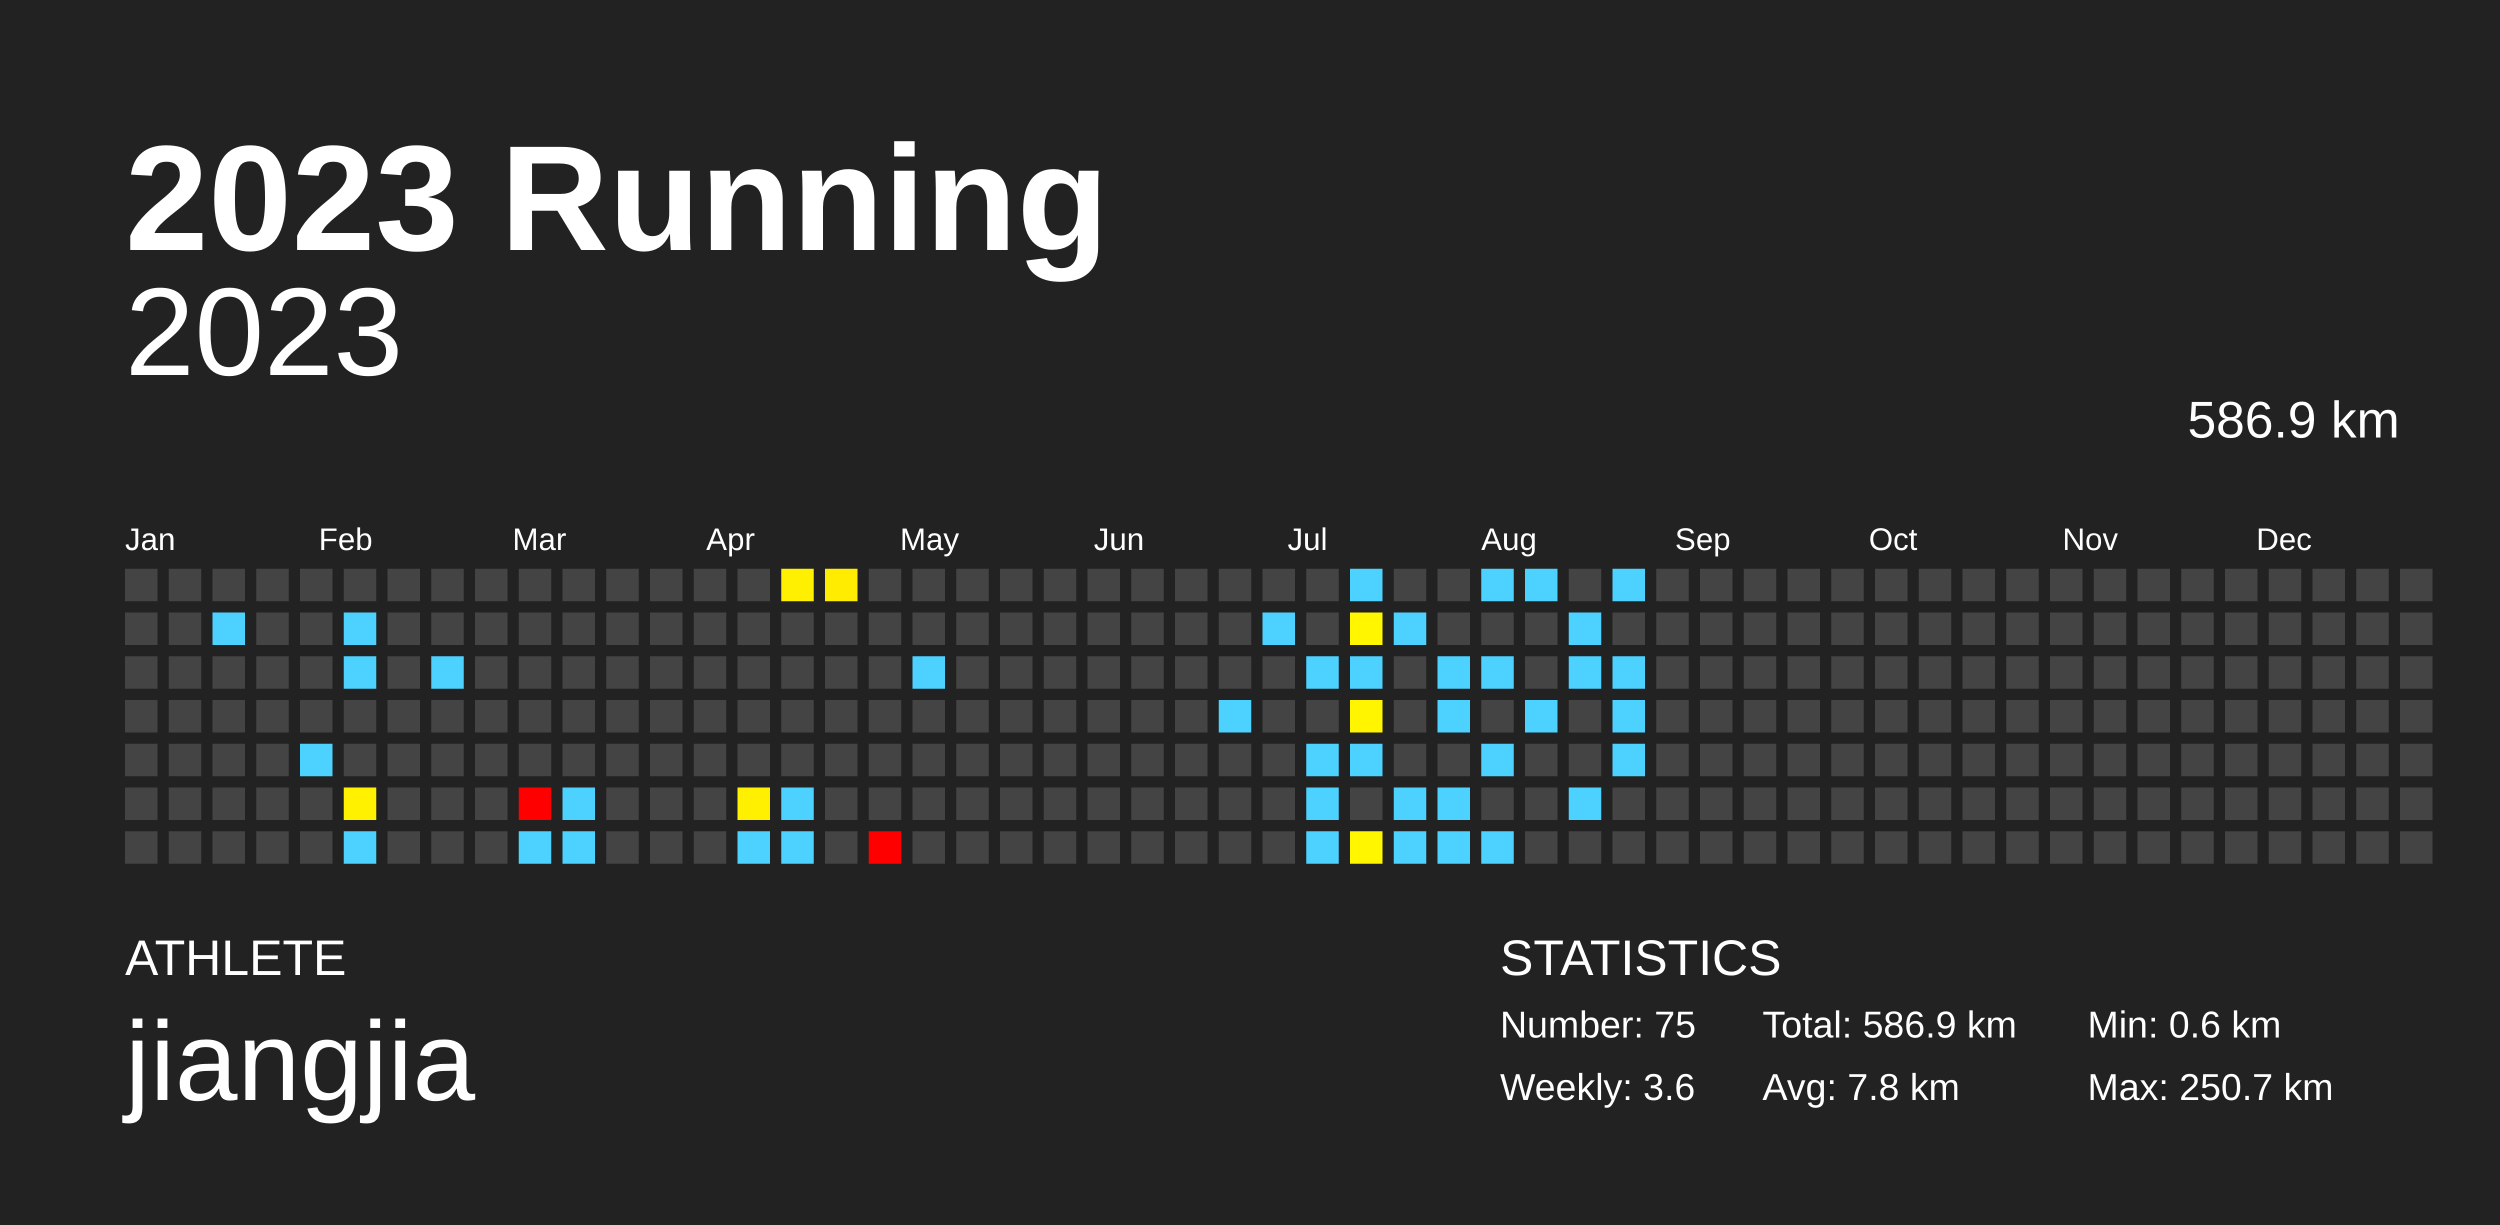
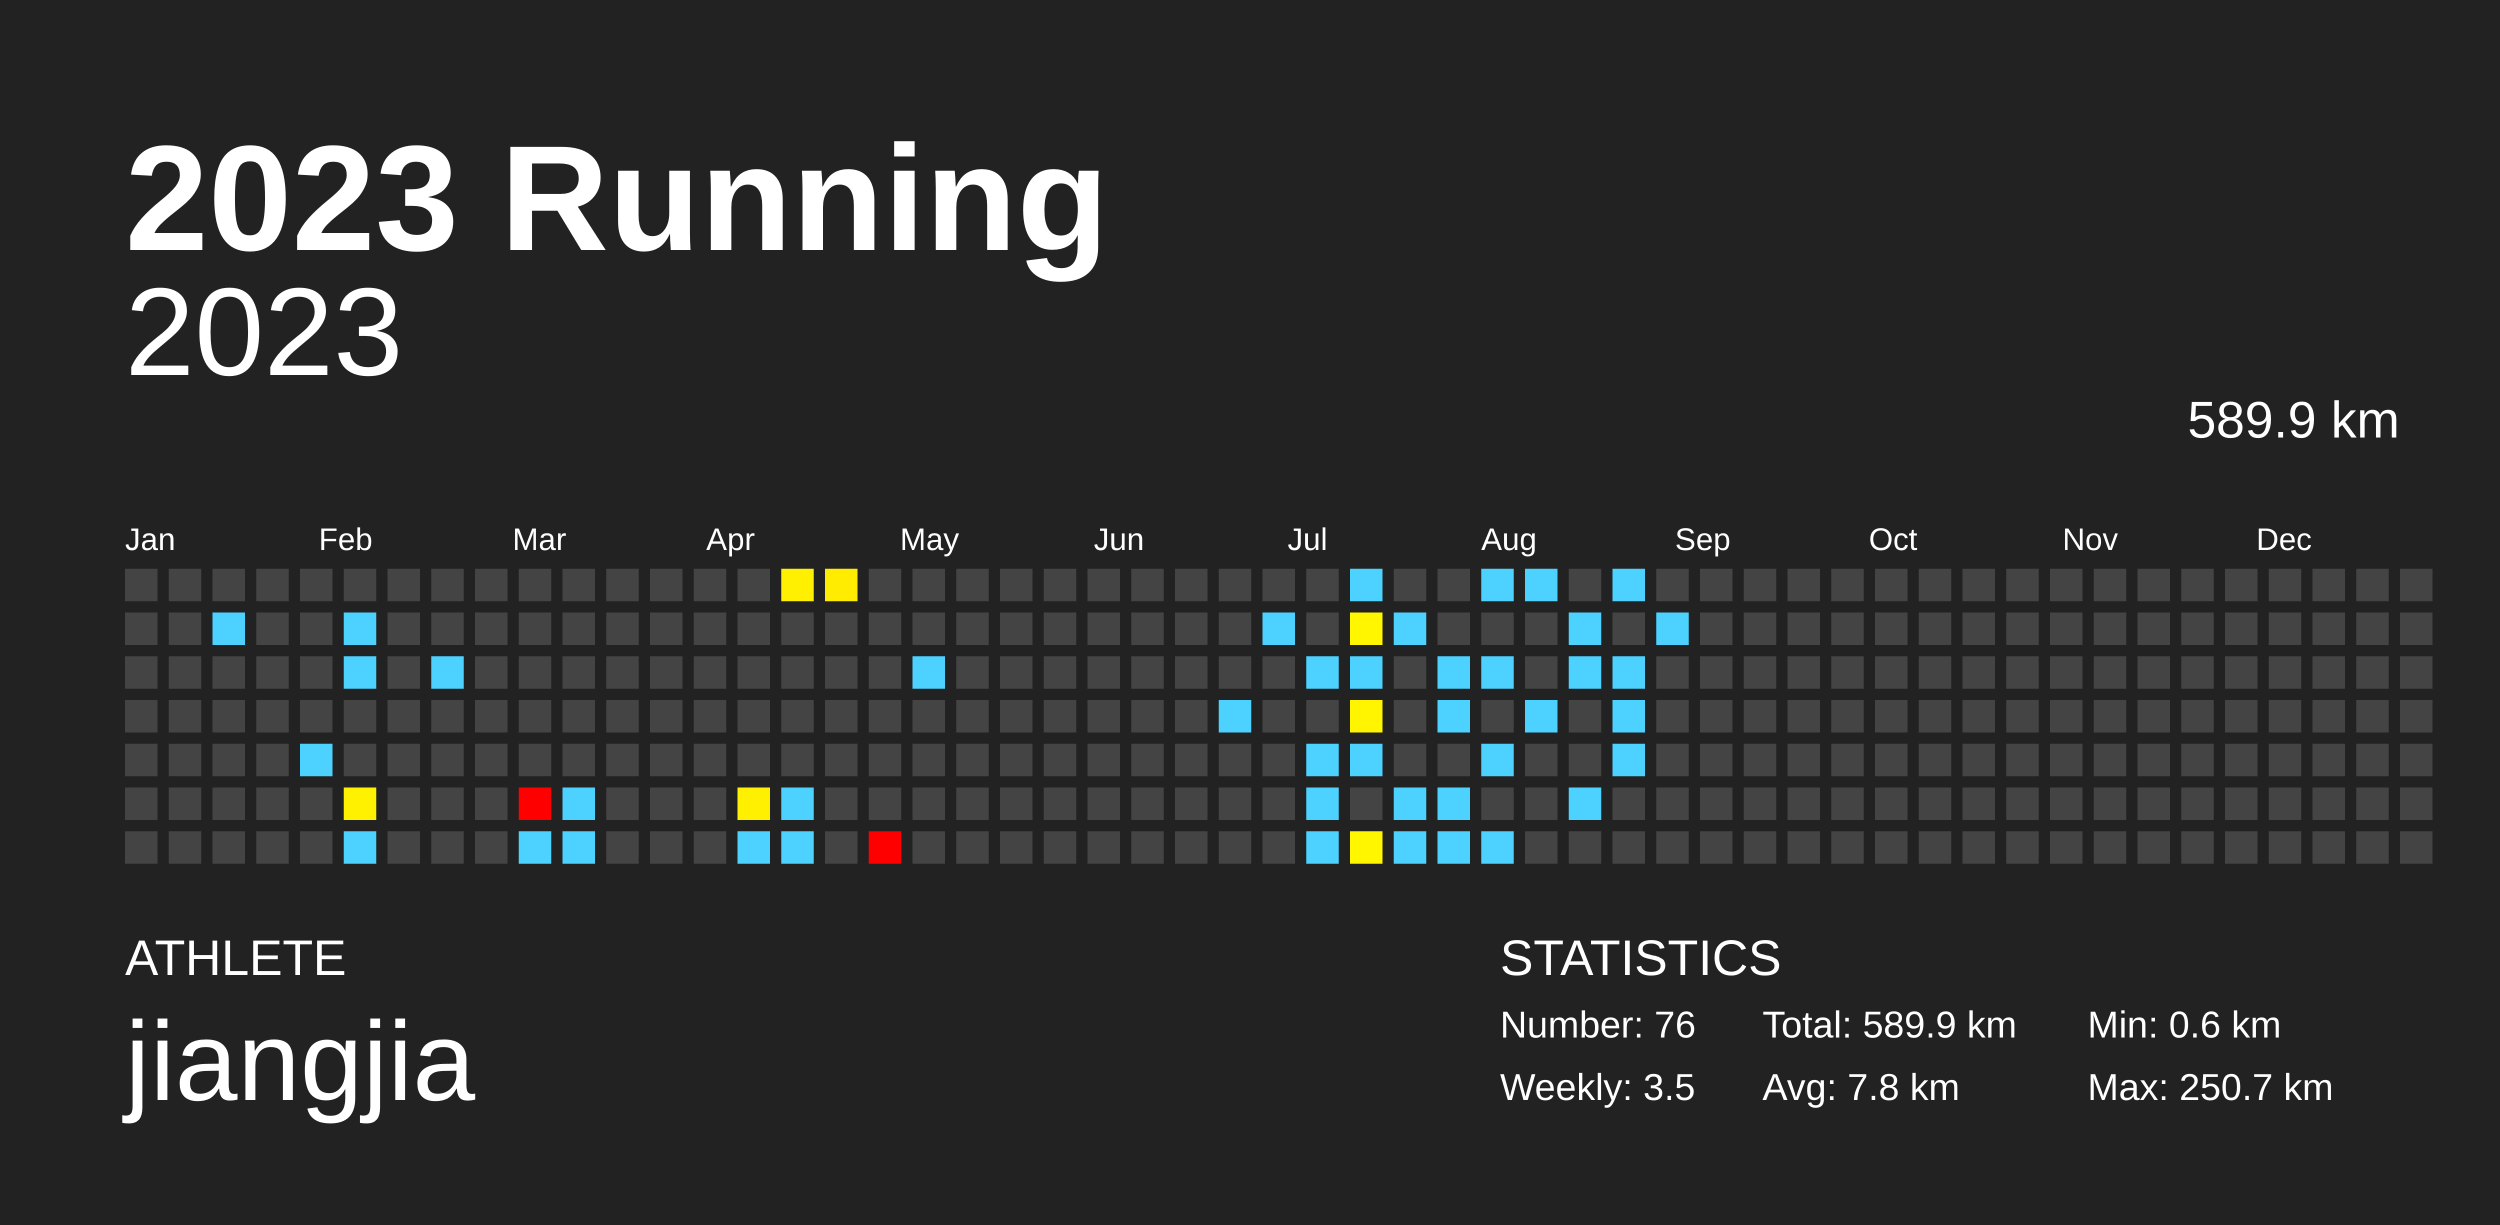
<svg xmlns="http://www.w3.org/2000/svg" baseProfile="full" height="98mm" version="1.1" viewBox="0,0,200,98" width="200mm">
  <defs />
  <rect fill="#222222" height="98" width="200" x="0" y="0" />
  <text fill="#FFFFFF" style="font-size:12px; font-family:Arial; font-weight:bold;" x="10" y="20">2023 Running</text>
  <text fill="#FFFFFF" style="font-size:4px; font-family:Arial" x="10" y="78">ATHLETE</text>
  <text fill="#FFFFFF" style="font-size:9px; font-family:Arial" x="10" y="88">jiangjia</text>
  <text fill="#FFFFFF" style="font-size:4px; font-family:Arial" x="120" y="78">STATISTICS</text>
-   <text fill="#FFFFFF" style="font-size:3px; font-family:Arial" x="120" y="83">Number: 75</text>
-   <text fill="#FFFFFF" style="font-size:3px; font-family:Arial" x="120" y="88">Weekly: 3.6</text>
-   <text fill="#FFFFFF" style="font-size:3px; font-family:Arial" x="141" y="83">Total: 586.9 km</text>
+   <text fill="#FFFFFF" style="font-size:3px; font-family:Arial" x="120" y="83">Number: 76</text>
+   <text fill="#FFFFFF" style="font-size:3px; font-family:Arial" x="120" y="88">Weekly: 3.5</text>
+   <text fill="#FFFFFF" style="font-size:3px; font-family:Arial" x="141" y="83">Total: 589.9 km</text>
  <text fill="#FFFFFF" style="font-size:3px; font-family:Arial" x="141" y="88">Avg: 7.8 km</text>
  <text fill="#FFFFFF" style="font-size:3px; font-family:Arial" x="167" y="83">Min: 0.6 km</text>
  <text fill="#FFFFFF" style="font-size:3px; font-family:Arial" x="167" y="88">Max: 250.7 km</text>
  <text alignment-baseline="hanging" fill="#FFFFFF" style="font-size:10.0px; font-family:Arial;" x="10" y="30">2023</text>
-   <text alignment-baseline="hanging" fill="#FFFFFF" style="font-size:4.125px; font-family:Arial;" x="175" y="35">586.9 km</text>
+   <text alignment-baseline="hanging" fill="#FFFFFF" style="font-size:4.125px; font-family:Arial;" x="175" y="35">589.9 km</text>
  <text fill="#FFFFFF" style="font-size:2.5px; font-family:Arial" x="10.0" y="44">Jan</text>
  <text fill="#FFFFFF" style="font-size:2.5px; font-family:Arial" x="25.5" y="44">Feb</text>
  <text fill="#FFFFFF" style="font-size:2.5px; font-family:Arial" x="41.0" y="44">Mar</text>
  <text fill="#FFFFFF" style="font-size:2.5px; font-family:Arial" x="56.5" y="44">Apr</text>
  <text fill="#FFFFFF" style="font-size:2.5px; font-family:Arial" x="72.0" y="44">May</text>
  <text fill="#FFFFFF" style="font-size:2.5px; font-family:Arial" x="87.5" y="44">Jun</text>
  <text fill="#FFFFFF" style="font-size:2.5px; font-family:Arial" x="103.0" y="44">Jul</text>
  <text fill="#FFFFFF" style="font-size:2.5px; font-family:Arial" x="118.5" y="44">Aug</text>
  <text fill="#FFFFFF" style="font-size:2.5px; font-family:Arial" x="134.0" y="44">Sep</text>
  <text fill="#FFFFFF" style="font-size:2.5px; font-family:Arial" x="149.5" y="44">Oct</text>
  <text fill="#FFFFFF" style="font-size:2.5px; font-family:Arial" x="165.0" y="44">Nov</text>
  <text fill="#FFFFFF" style="font-size:2.5px; font-family:Arial" x="180.5" y="44">Dec</text>
  <rect fill="#444444" height="2.6" width="2.6" x="10.0" y="45.5" />
  <rect fill="#444444" height="2.6" width="2.6" x="10.0" y="49.0" />
  <rect fill="#444444" height="2.6" width="2.6" x="10.0" y="52.5" />
  <rect fill="#444444" height="2.6" width="2.6" x="10.0" y="56.0" />
  <rect fill="#444444" height="2.6" width="2.6" x="10.0" y="59.5" />
  <rect fill="#444444" height="2.6" width="2.6" x="10.0" y="63.0" />
  <rect fill="#444444" height="2.6" width="2.6" x="10.0" y="66.5" />
  <rect fill="#444444" height="2.6" width="2.6" x="13.5" y="45.5" />
  <rect fill="#444444" height="2.6" width="2.6" x="13.5" y="49.0" />
  <rect fill="#444444" height="2.6" width="2.6" x="13.5" y="52.5" />
  <rect fill="#444444" height="2.6" width="2.6" x="13.5" y="56.0" />
  <rect fill="#444444" height="2.6" width="2.6" x="13.5" y="59.5" />
  <rect fill="#444444" height="2.6" width="2.6" x="13.5" y="63.0" />
  <rect fill="#444444" height="2.6" width="2.6" x="13.5" y="66.5" />
  <rect fill="#444444" height="2.6" width="2.6" x="17.0" y="45.5" />
  <rect fill="#4dd2ff" height="2.6" width="2.6" x="17.0" y="49.0" />
  <rect fill="#444444" height="2.6" width="2.6" x="17.0" y="52.5" />
  <rect fill="#444444" height="2.6" width="2.6" x="17.0" y="56.0" />
  <rect fill="#444444" height="2.6" width="2.6" x="17.0" y="59.5" />
  <rect fill="#444444" height="2.6" width="2.6" x="17.0" y="63.0" />
  <rect fill="#444444" height="2.6" width="2.6" x="17.0" y="66.5" />
  <rect fill="#444444" height="2.6" width="2.6" x="20.5" y="45.5" />
  <rect fill="#444444" height="2.6" width="2.6" x="20.5" y="49.0" />
  <rect fill="#444444" height="2.6" width="2.6" x="20.5" y="52.5" />
  <rect fill="#444444" height="2.6" width="2.6" x="20.5" y="56.0" />
  <rect fill="#444444" height="2.6" width="2.6" x="20.5" y="59.5" />
  <rect fill="#444444" height="2.6" width="2.6" x="20.5" y="63.0" />
  <rect fill="#444444" height="2.6" width="2.6" x="20.5" y="66.5" />
  <rect fill="#444444" height="2.6" width="2.6" x="24.0" y="45.5" />
  <rect fill="#444444" height="2.6" width="2.6" x="24.0" y="49.0" />
  <rect fill="#444444" height="2.6" width="2.6" x="24.0" y="52.5" />
  <rect fill="#444444" height="2.6" width="2.6" x="24.0" y="56.0" />
  <rect fill="#4dd2ff" height="2.6" width="2.6" x="24.0" y="59.5" />
  <rect fill="#444444" height="2.6" width="2.6" x="24.0" y="63.0" />
  <rect fill="#444444" height="2.6" width="2.6" x="24.0" y="66.5" />
  <rect fill="#444444" height="2.6" width="2.6" x="27.5" y="45.5" />
  <rect fill="#4dd2ff" height="2.6" width="2.6" x="27.5" y="49.0" />
  <rect fill="#4dd2ff" height="2.6" width="2.6" x="27.5" y="52.5" />
  <rect fill="#444444" height="2.6" width="2.6" x="27.5" y="56.0" />
  <rect fill="#444444" height="2.6" width="2.6" x="27.5" y="59.5" />
  <rect fill="#fff100" height="2.6" width="2.6" x="27.5" y="63.0" />
  <rect fill="#4dd2ff" height="2.6" width="2.6" x="27.5" y="66.5" />
  <rect fill="#444444" height="2.6" width="2.6" x="31.0" y="45.5" />
  <rect fill="#444444" height="2.6" width="2.6" x="31.0" y="49.0" />
  <rect fill="#444444" height="2.6" width="2.6" x="31.0" y="52.5" />
  <rect fill="#444444" height="2.6" width="2.6" x="31.0" y="56.0" />
  <rect fill="#444444" height="2.6" width="2.6" x="31.0" y="59.5" />
  <rect fill="#444444" height="2.6" width="2.6" x="31.0" y="63.0" />
  <rect fill="#444444" height="2.6" width="2.6" x="31.0" y="66.5" />
  <rect fill="#444444" height="2.6" width="2.6" x="34.5" y="45.5" />
  <rect fill="#444444" height="2.6" width="2.6" x="34.5" y="49.0" />
  <rect fill="#4dd2ff" height="2.6" width="2.6" x="34.5" y="52.5" />
  <rect fill="#444444" height="2.6" width="2.6" x="34.5" y="56.0" />
  <rect fill="#444444" height="2.6" width="2.6" x="34.5" y="59.5" />
  <rect fill="#444444" height="2.6" width="2.6" x="34.5" y="63.0" />
  <rect fill="#444444" height="2.6" width="2.6" x="34.5" y="66.5" />
  <rect fill="#444444" height="2.6" width="2.6" x="38.0" y="45.5" />
  <rect fill="#444444" height="2.6" width="2.6" x="38.0" y="49.0" />
  <rect fill="#444444" height="2.6" width="2.6" x="38.0" y="52.5" />
  <rect fill="#444444" height="2.6" width="2.6" x="38.0" y="56.0" />
  <rect fill="#444444" height="2.6" width="2.6" x="38.0" y="59.5" />
  <rect fill="#444444" height="2.6" width="2.6" x="38.0" y="63.0" />
  <rect fill="#444444" height="2.6" width="2.6" x="38.0" y="66.5" />
  <rect fill="#444444" height="2.6" width="2.6" x="41.5" y="45.5" />
  <rect fill="#444444" height="2.6" width="2.6" x="41.5" y="49.0" />
  <rect fill="#444444" height="2.6" width="2.6" x="41.5" y="52.5" />
  <rect fill="#444444" height="2.6" width="2.6" x="41.5" y="56.0" />
  <rect fill="#444444" height="2.6" width="2.6" x="41.5" y="59.5" />
  <rect fill="red" height="2.6" width="2.6" x="41.5" y="63.0" />
  <rect fill="#4dd2ff" height="2.6" width="2.6" x="41.5" y="66.5" />
  <rect fill="#444444" height="2.6" width="2.6" x="45.0" y="45.5" />
  <rect fill="#444444" height="2.6" width="2.6" x="45.0" y="49.0" />
  <rect fill="#444444" height="2.6" width="2.6" x="45.0" y="52.5" />
  <rect fill="#444444" height="2.6" width="2.6" x="45.0" y="56.0" />
  <rect fill="#444444" height="2.6" width="2.6" x="45.0" y="59.5" />
  <rect fill="#4dd2ff" height="2.6" width="2.6" x="45.0" y="63.0" />
  <rect fill="#4dd2ff" height="2.6" width="2.6" x="45.0" y="66.5" />
  <rect fill="#444444" height="2.6" width="2.6" x="48.5" y="45.5" />
  <rect fill="#444444" height="2.6" width="2.6" x="48.5" y="49.0" />
  <rect fill="#444444" height="2.6" width="2.6" x="48.5" y="52.5" />
  <rect fill="#444444" height="2.6" width="2.6" x="48.5" y="56.0" />
  <rect fill="#444444" height="2.6" width="2.6" x="48.5" y="59.5" />
  <rect fill="#444444" height="2.6" width="2.6" x="48.5" y="63.0" />
  <rect fill="#444444" height="2.6" width="2.6" x="48.5" y="66.5" />
  <rect fill="#444444" height="2.6" width="2.6" x="52.0" y="45.5" />
  <rect fill="#444444" height="2.6" width="2.6" x="52.0" y="49.0" />
  <rect fill="#444444" height="2.6" width="2.6" x="52.0" y="52.5" />
  <rect fill="#444444" height="2.6" width="2.6" x="52.0" y="56.0" />
  <rect fill="#444444" height="2.6" width="2.6" x="52.0" y="59.5" />
  <rect fill="#444444" height="2.6" width="2.6" x="52.0" y="63.0" />
  <rect fill="#444444" height="2.6" width="2.6" x="52.0" y="66.5" />
  <rect fill="#444444" height="2.6" width="2.6" x="55.5" y="45.5" />
  <rect fill="#444444" height="2.6" width="2.6" x="55.5" y="49.0" />
  <rect fill="#444444" height="2.6" width="2.6" x="55.5" y="52.5" />
  <rect fill="#444444" height="2.6" width="2.6" x="55.5" y="56.0" />
  <rect fill="#444444" height="2.6" width="2.6" x="55.5" y="59.5" />
  <rect fill="#444444" height="2.6" width="2.6" x="55.5" y="63.0" />
  <rect fill="#444444" height="2.6" width="2.6" x="55.5" y="66.5" />
  <rect fill="#444444" height="2.6" width="2.6" x="59.0" y="45.5" />
  <rect fill="#444444" height="2.6" width="2.6" x="59.0" y="49.0" />
  <rect fill="#444444" height="2.6" width="2.6" x="59.0" y="52.5" />
  <rect fill="#444444" height="2.6" width="2.6" x="59.0" y="56.0" />
  <rect fill="#444444" height="2.6" width="2.6" x="59.0" y="59.5" />
  <rect fill="#ffef00" height="2.6" width="2.6" x="59.0" y="63.0" />
  <rect fill="#4dd2ff" height="2.6" width="2.6" x="59.0" y="66.5" />
  <rect fill="#ffef00" height="2.6" width="2.6" x="62.5" y="45.5" />
  <rect fill="#444444" height="2.6" width="2.6" x="62.5" y="49.0" />
  <rect fill="#444444" height="2.6" width="2.6" x="62.5" y="52.5" />
  <rect fill="#444444" height="2.6" width="2.6" x="62.5" y="56.0" />
  <rect fill="#444444" height="2.6" width="2.6" x="62.5" y="59.5" />
  <rect fill="#4dd2ff" height="2.6" width="2.6" x="62.5" y="63.0" />
  <rect fill="#4dd2ff" height="2.6" width="2.6" x="62.5" y="66.5" />
  <rect fill="#ffec00" height="2.6" width="2.6" x="66.0" y="45.5" />
  <rect fill="#444444" height="2.6" width="2.6" x="66.0" y="49.0" />
  <rect fill="#444444" height="2.6" width="2.6" x="66.0" y="52.5" />
  <rect fill="#444444" height="2.6" width="2.6" x="66.0" y="56.0" />
  <rect fill="#444444" height="2.6" width="2.6" x="66.0" y="59.5" />
  <rect fill="#444444" height="2.6" width="2.6" x="66.0" y="63.0" />
  <rect fill="#444444" height="2.6" width="2.6" x="66.0" y="66.5" />
  <rect fill="#444444" height="2.6" width="2.6" x="69.5" y="45.5" />
  <rect fill="#444444" height="2.6" width="2.6" x="69.5" y="49.0" />
  <rect fill="#444444" height="2.6" width="2.6" x="69.5" y="52.5" />
  <rect fill="#444444" height="2.6" width="2.6" x="69.5" y="56.0" />
  <rect fill="#444444" height="2.6" width="2.6" x="69.5" y="59.5" />
  <rect fill="#444444" height="2.6" width="2.6" x="69.5" y="63.0" />
  <rect fill="red" height="2.6" width="2.6" x="69.5" y="66.5" />
  <rect fill="#444444" height="2.6" width="2.6" x="73.0" y="45.5" />
  <rect fill="#444444" height="2.6" width="2.6" x="73.0" y="49.0" />
  <rect fill="#4dd2ff" height="2.6" width="2.6" x="73.0" y="52.5" />
  <rect fill="#444444" height="2.6" width="2.6" x="73.0" y="56.0" />
  <rect fill="#444444" height="2.6" width="2.6" x="73.0" y="59.5" />
  <rect fill="#444444" height="2.6" width="2.6" x="73.0" y="63.0" />
  <rect fill="#444444" height="2.6" width="2.6" x="73.0" y="66.5" />
  <rect fill="#444444" height="2.6" width="2.6" x="76.5" y="45.5" />
  <rect fill="#444444" height="2.6" width="2.6" x="76.5" y="49.0" />
  <rect fill="#444444" height="2.6" width="2.6" x="76.5" y="52.5" />
  <rect fill="#444444" height="2.6" width="2.6" x="76.5" y="56.0" />
  <rect fill="#444444" height="2.6" width="2.6" x="76.5" y="59.5" />
  <rect fill="#444444" height="2.6" width="2.6" x="76.5" y="63.0" />
  <rect fill="#444444" height="2.6" width="2.6" x="76.5" y="66.5" />
  <rect fill="#444444" height="2.6" width="2.6" x="80.0" y="45.5" />
  <rect fill="#444444" height="2.6" width="2.6" x="80.0" y="49.0" />
  <rect fill="#444444" height="2.6" width="2.6" x="80.0" y="52.5" />
  <rect fill="#444444" height="2.6" width="2.6" x="80.0" y="56.0" />
  <rect fill="#444444" height="2.6" width="2.6" x="80.0" y="59.5" />
  <rect fill="#444444" height="2.6" width="2.6" x="80.0" y="63.0" />
  <rect fill="#444444" height="2.6" width="2.6" x="80.0" y="66.5" />
  <rect fill="#444444" height="2.6" width="2.6" x="83.5" y="45.5" />
  <rect fill="#444444" height="2.6" width="2.6" x="83.5" y="49.0" />
  <rect fill="#444444" height="2.6" width="2.6" x="83.5" y="52.5" />
  <rect fill="#444444" height="2.6" width="2.6" x="83.5" y="56.0" />
  <rect fill="#444444" height="2.6" width="2.6" x="83.5" y="59.5" />
  <rect fill="#444444" height="2.6" width="2.6" x="83.5" y="63.0" />
  <rect fill="#444444" height="2.6" width="2.6" x="83.5" y="66.5" />
  <rect fill="#444444" height="2.6" width="2.6" x="87.0" y="45.5" />
  <rect fill="#444444" height="2.6" width="2.6" x="87.0" y="49.0" />
  <rect fill="#444444" height="2.6" width="2.6" x="87.0" y="52.5" />
  <rect fill="#444444" height="2.6" width="2.6" x="87.0" y="56.0" />
  <rect fill="#444444" height="2.6" width="2.6" x="87.0" y="59.5" />
  <rect fill="#444444" height="2.6" width="2.6" x="87.0" y="63.0" />
  <rect fill="#444444" height="2.6" width="2.6" x="87.0" y="66.5" />
  <rect fill="#444444" height="2.6" width="2.6" x="90.5" y="45.5" />
  <rect fill="#444444" height="2.6" width="2.6" x="90.5" y="49.0" />
  <rect fill="#444444" height="2.6" width="2.6" x="90.5" y="52.5" />
  <rect fill="#444444" height="2.6" width="2.6" x="90.5" y="56.0" />
  <rect fill="#444444" height="2.6" width="2.6" x="90.5" y="59.5" />
  <rect fill="#444444" height="2.6" width="2.6" x="90.5" y="63.0" />
  <rect fill="#444444" height="2.6" width="2.6" x="90.5" y="66.5" />
  <rect fill="#444444" height="2.6" width="2.6" x="94.0" y="45.5" />
  <rect fill="#444444" height="2.6" width="2.6" x="94.0" y="49.0" />
  <rect fill="#444444" height="2.6" width="2.6" x="94.0" y="52.5" />
  <rect fill="#444444" height="2.6" width="2.6" x="94.0" y="56.0" />
  <rect fill="#444444" height="2.6" width="2.6" x="94.0" y="59.5" />
  <rect fill="#444444" height="2.6" width="2.6" x="94.0" y="63.0" />
  <rect fill="#444444" height="2.6" width="2.6" x="94.0" y="66.5" />
  <rect fill="#444444" height="2.6" width="2.6" x="97.5" y="45.5" />
  <rect fill="#444444" height="2.6" width="2.6" x="97.5" y="49.0" />
  <rect fill="#444444" height="2.6" width="2.6" x="97.5" y="52.5" />
  <rect fill="#4dd2ff" height="2.6" width="2.6" x="97.5" y="56.0" />
  <rect fill="#444444" height="2.6" width="2.6" x="97.5" y="59.5" />
  <rect fill="#444444" height="2.6" width="2.6" x="97.5" y="63.0" />
  <rect fill="#444444" height="2.6" width="2.6" x="97.5" y="66.5" />
  <rect fill="#444444" height="2.6" width="2.6" x="101.0" y="45.5" />
  <rect fill="#4dd2ff" height="2.6" width="2.6" x="101.0" y="49.0" />
  <rect fill="#444444" height="2.6" width="2.6" x="101.0" y="52.5" />
  <rect fill="#444444" height="2.6" width="2.6" x="101.0" y="56.0" />
  <rect fill="#444444" height="2.6" width="2.6" x="101.0" y="59.5" />
  <rect fill="#444444" height="2.6" width="2.6" x="101.0" y="63.0" />
  <rect fill="#444444" height="2.6" width="2.6" x="101.0" y="66.5" />
  <rect fill="#444444" height="2.6" width="2.6" x="104.5" y="45.5" />
  <rect fill="#444444" height="2.6" width="2.6" x="104.5" y="49.0" />
  <rect fill="#4dd2ff" height="2.6" width="2.6" x="104.5" y="52.5" />
  <rect fill="#444444" height="2.6" width="2.6" x="104.5" y="56.0" />
  <rect fill="#4dd2ff" height="2.6" width="2.6" x="104.5" y="59.5" />
  <rect fill="#4dd2ff" height="2.6" width="2.6" x="104.5" y="63.0" />
  <rect fill="#4dd2ff" height="2.6" width="2.6" x="104.5" y="66.5" />
  <rect fill="#4dd2ff" height="2.6" width="2.6" x="108.0" y="45.5" />
  <rect fill="#fff600" height="2.6" width="2.6" x="108.0" y="49.0" />
  <rect fill="#4dd2ff" height="2.6" width="2.6" x="108.0" y="52.5" />
  <rect fill="#fff500" height="2.6" width="2.6" x="108.0" y="56.0" />
  <rect fill="#4dd2ff" height="2.6" width="2.6" x="108.0" y="59.5" />
  <rect fill="#444444" height="2.6" width="2.6" x="108.0" y="63.0" />
  <rect fill="#fff600" height="2.6" width="2.6" x="108.0" y="66.5" />
  <rect fill="#444444" height="2.6" width="2.6" x="111.5" y="45.5" />
  <rect fill="#4dd2ff" height="2.6" width="2.6" x="111.5" y="49.0" />
  <rect fill="#444444" height="2.6" width="2.6" x="111.5" y="52.5" />
  <rect fill="#444444" height="2.6" width="2.6" x="111.5" y="56.0" />
  <rect fill="#444444" height="2.6" width="2.6" x="111.5" y="59.5" />
  <rect fill="#4dd2ff" height="2.6" width="2.6" x="111.5" y="63.0" />
  <rect fill="#4dd2ff" height="2.6" width="2.6" x="111.5" y="66.5" />
  <rect fill="#444444" height="2.6" width="2.6" x="115.0" y="45.5" />
  <rect fill="#444444" height="2.6" width="2.6" x="115.0" y="49.0" />
  <rect fill="#4dd2ff" height="2.6" width="2.6" x="115.0" y="52.5" />
  <rect fill="#4dd2ff" height="2.6" width="2.6" x="115.0" y="56.0" />
  <rect fill="#444444" height="2.6" width="2.6" x="115.0" y="59.5" />
  <rect fill="#4dd2ff" height="2.6" width="2.6" x="115.0" y="63.0" />
  <rect fill="#4dd2ff" height="2.6" width="2.6" x="115.0" y="66.5" />
  <rect fill="#4dd2ff" height="2.6" width="2.6" x="118.5" y="45.5" />
  <rect fill="#444444" height="2.6" width="2.6" x="118.5" y="49.0" />
  <rect fill="#4dd2ff" height="2.6" width="2.6" x="118.5" y="52.5" />
  <rect fill="#444444" height="2.6" width="2.6" x="118.5" y="56.0" />
  <rect fill="#4dd2ff" height="2.6" width="2.6" x="118.5" y="59.5" />
  <rect fill="#444444" height="2.6" width="2.6" x="118.5" y="63.0" />
  <rect fill="#4dd2ff" height="2.6" width="2.6" x="118.5" y="66.5" />
  <rect fill="#4dd2ff" height="2.6" width="2.6" x="122.0" y="45.5" />
  <rect fill="#444444" height="2.6" width="2.6" x="122.0" y="49.0" />
  <rect fill="#444444" height="2.6" width="2.6" x="122.0" y="52.5" />
  <rect fill="#4dd2ff" height="2.6" width="2.6" x="122.0" y="56.0" />
  <rect fill="#444444" height="2.6" width="2.6" x="122.0" y="59.5" />
  <rect fill="#444444" height="2.6" width="2.6" x="122.0" y="63.0" />
  <rect fill="#444444" height="2.6" width="2.6" x="122.0" y="66.5" />
  <rect fill="#444444" height="2.6" width="2.6" x="125.5" y="45.5" />
  <rect fill="#4dd2ff" height="2.6" width="2.6" x="125.5" y="49.0" />
  <rect fill="#4dd2ff" height="2.6" width="2.6" x="125.5" y="52.5" />
  <rect fill="#444444" height="2.6" width="2.6" x="125.5" y="56.0" />
  <rect fill="#444444" height="2.6" width="2.6" x="125.5" y="59.5" />
  <rect fill="#4dd2ff" height="2.6" width="2.6" x="125.5" y="63.0" />
  <rect fill="#444444" height="2.6" width="2.6" x="125.5" y="66.5" />
  <rect fill="#4dd2ff" height="2.6" width="2.6" x="129.0" y="45.5" />
  <rect fill="#444444" height="2.6" width="2.6" x="129.0" y="49.0" />
  <rect fill="#4dd2ff" height="2.6" width="2.6" x="129.0" y="52.5" />
  <rect fill="#4dd2ff" height="2.6" width="2.6" x="129.0" y="56.0" />
  <rect fill="#4dd2ff" height="2.6" width="2.6" x="129.0" y="59.5" />
  <rect fill="#444444" height="2.6" width="2.6" x="129.0" y="63.0" />
  <rect fill="#444444" height="2.6" width="2.6" x="129.0" y="66.5" />
  <rect fill="#444444" height="2.6" width="2.6" x="132.5" y="45.5" />
-   <rect fill="#444444" height="2.6" width="2.6" x="132.5" y="49.0" />
+   <rect fill="#4dd2ff" height="2.6" width="2.6" x="132.5" y="49.0" />
  <rect fill="#444444" height="2.6" width="2.6" x="132.5" y="52.5" />
  <rect fill="#444444" height="2.6" width="2.6" x="132.5" y="56.0" />
  <rect fill="#444444" height="2.6" width="2.6" x="132.5" y="59.5" />
  <rect fill="#444444" height="2.6" width="2.6" x="132.5" y="63.0" />
  <rect fill="#444444" height="2.6" width="2.6" x="132.5" y="66.5" />
  <rect fill="#444444" height="2.6" width="2.6" x="136.0" y="45.5" />
  <rect fill="#444444" height="2.6" width="2.6" x="136.0" y="49.0" />
  <rect fill="#444444" height="2.6" width="2.6" x="136.0" y="52.5" />
  <rect fill="#444444" height="2.6" width="2.6" x="136.0" y="56.0" />
  <rect fill="#444444" height="2.6" width="2.6" x="136.0" y="59.5" />
  <rect fill="#444444" height="2.6" width="2.6" x="136.0" y="63.0" />
  <rect fill="#444444" height="2.6" width="2.6" x="136.0" y="66.5" />
  <rect fill="#444444" height="2.6" width="2.6" x="139.5" y="45.5" />
  <rect fill="#444444" height="2.6" width="2.6" x="139.5" y="49.0" />
  <rect fill="#444444" height="2.6" width="2.6" x="139.5" y="52.5" />
  <rect fill="#444444" height="2.6" width="2.6" x="139.5" y="56.0" />
  <rect fill="#444444" height="2.6" width="2.6" x="139.5" y="59.5" />
  <rect fill="#444444" height="2.6" width="2.6" x="139.5" y="63.0" />
  <rect fill="#444444" height="2.6" width="2.6" x="139.5" y="66.5" />
  <rect fill="#444444" height="2.6" width="2.6" x="143.0" y="45.5" />
  <rect fill="#444444" height="2.6" width="2.6" x="143.0" y="49.0" />
  <rect fill="#444444" height="2.6" width="2.6" x="143.0" y="52.5" />
  <rect fill="#444444" height="2.6" width="2.6" x="143.0" y="56.0" />
  <rect fill="#444444" height="2.6" width="2.6" x="143.0" y="59.5" />
  <rect fill="#444444" height="2.6" width="2.6" x="143.0" y="63.0" />
  <rect fill="#444444" height="2.6" width="2.6" x="143.0" y="66.5" />
  <rect fill="#444444" height="2.6" width="2.6" x="146.5" y="45.5" />
  <rect fill="#444444" height="2.6" width="2.6" x="146.5" y="49.0" />
  <rect fill="#444444" height="2.6" width="2.6" x="146.5" y="52.5" />
  <rect fill="#444444" height="2.6" width="2.6" x="146.5" y="56.0" />
  <rect fill="#444444" height="2.6" width="2.6" x="146.5" y="59.5" />
  <rect fill="#444444" height="2.6" width="2.6" x="146.5" y="63.0" />
  <rect fill="#444444" height="2.6" width="2.6" x="146.5" y="66.5" />
  <rect fill="#444444" height="2.6" width="2.6" x="150.0" y="45.5" />
  <rect fill="#444444" height="2.6" width="2.6" x="150.0" y="49.0" />
  <rect fill="#444444" height="2.6" width="2.6" x="150.0" y="52.5" />
  <rect fill="#444444" height="2.6" width="2.6" x="150.0" y="56.0" />
  <rect fill="#444444" height="2.6" width="2.6" x="150.0" y="59.5" />
  <rect fill="#444444" height="2.6" width="2.6" x="150.0" y="63.0" />
  <rect fill="#444444" height="2.6" width="2.6" x="150.0" y="66.5" />
  <rect fill="#444444" height="2.6" width="2.6" x="153.5" y="45.5" />
  <rect fill="#444444" height="2.6" width="2.6" x="153.5" y="49.0" />
  <rect fill="#444444" height="2.6" width="2.6" x="153.5" y="52.5" />
  <rect fill="#444444" height="2.6" width="2.6" x="153.5" y="56.0" />
  <rect fill="#444444" height="2.6" width="2.6" x="153.5" y="59.5" />
  <rect fill="#444444" height="2.6" width="2.6" x="153.5" y="63.0" />
  <rect fill="#444444" height="2.6" width="2.6" x="153.5" y="66.5" />
  <rect fill="#444444" height="2.6" width="2.6" x="157.0" y="45.5" />
  <rect fill="#444444" height="2.6" width="2.6" x="157.0" y="49.0" />
  <rect fill="#444444" height="2.6" width="2.6" x="157.0" y="52.5" />
  <rect fill="#444444" height="2.6" width="2.6" x="157.0" y="56.0" />
  <rect fill="#444444" height="2.6" width="2.6" x="157.0" y="59.5" />
  <rect fill="#444444" height="2.6" width="2.6" x="157.0" y="63.0" />
  <rect fill="#444444" height="2.6" width="2.6" x="157.0" y="66.5" />
  <rect fill="#444444" height="2.6" width="2.6" x="160.5" y="45.5" />
  <rect fill="#444444" height="2.6" width="2.6" x="160.5" y="49.0" />
  <rect fill="#444444" height="2.6" width="2.6" x="160.5" y="52.5" />
  <rect fill="#444444" height="2.6" width="2.6" x="160.5" y="56.0" />
  <rect fill="#444444" height="2.6" width="2.6" x="160.5" y="59.5" />
  <rect fill="#444444" height="2.6" width="2.6" x="160.5" y="63.0" />
  <rect fill="#444444" height="2.6" width="2.6" x="160.5" y="66.5" />
  <rect fill="#444444" height="2.6" width="2.6" x="164.0" y="45.5" />
  <rect fill="#444444" height="2.6" width="2.6" x="164.0" y="49.0" />
  <rect fill="#444444" height="2.6" width="2.6" x="164.0" y="52.5" />
  <rect fill="#444444" height="2.6" width="2.6" x="164.0" y="56.0" />
  <rect fill="#444444" height="2.6" width="2.6" x="164.0" y="59.5" />
  <rect fill="#444444" height="2.6" width="2.6" x="164.0" y="63.0" />
  <rect fill="#444444" height="2.6" width="2.6" x="164.0" y="66.5" />
  <rect fill="#444444" height="2.6" width="2.6" x="167.5" y="45.5" />
  <rect fill="#444444" height="2.6" width="2.6" x="167.5" y="49.0" />
  <rect fill="#444444" height="2.6" width="2.6" x="167.5" y="52.5" />
  <rect fill="#444444" height="2.6" width="2.6" x="167.5" y="56.0" />
  <rect fill="#444444" height="2.6" width="2.6" x="167.5" y="59.5" />
  <rect fill="#444444" height="2.6" width="2.6" x="167.5" y="63.0" />
  <rect fill="#444444" height="2.6" width="2.6" x="167.5" y="66.5" />
  <rect fill="#444444" height="2.6" width="2.6" x="171.0" y="45.5" />
  <rect fill="#444444" height="2.6" width="2.6" x="171.0" y="49.0" />
  <rect fill="#444444" height="2.6" width="2.6" x="171.0" y="52.5" />
  <rect fill="#444444" height="2.6" width="2.6" x="171.0" y="56.0" />
  <rect fill="#444444" height="2.6" width="2.6" x="171.0" y="59.5" />
  <rect fill="#444444" height="2.6" width="2.6" x="171.0" y="63.0" />
  <rect fill="#444444" height="2.6" width="2.6" x="171.0" y="66.5" />
  <rect fill="#444444" height="2.6" width="2.6" x="174.5" y="45.5" />
  <rect fill="#444444" height="2.6" width="2.6" x="174.5" y="49.0" />
  <rect fill="#444444" height="2.6" width="2.6" x="174.5" y="52.5" />
  <rect fill="#444444" height="2.6" width="2.6" x="174.5" y="56.0" />
  <rect fill="#444444" height="2.6" width="2.6" x="174.5" y="59.5" />
  <rect fill="#444444" height="2.6" width="2.6" x="174.5" y="63.0" />
  <rect fill="#444444" height="2.6" width="2.6" x="174.5" y="66.5" />
  <rect fill="#444444" height="2.6" width="2.6" x="178.0" y="45.5" />
  <rect fill="#444444" height="2.6" width="2.6" x="178.0" y="49.0" />
  <rect fill="#444444" height="2.6" width="2.6" x="178.0" y="52.5" />
  <rect fill="#444444" height="2.6" width="2.6" x="178.0" y="56.0" />
  <rect fill="#444444" height="2.6" width="2.6" x="178.0" y="59.5" />
  <rect fill="#444444" height="2.6" width="2.6" x="178.0" y="63.0" />
  <rect fill="#444444" height="2.6" width="2.6" x="178.0" y="66.5" />
  <rect fill="#444444" height="2.6" width="2.6" x="181.5" y="45.5" />
  <rect fill="#444444" height="2.6" width="2.6" x="181.5" y="49.0" />
  <rect fill="#444444" height="2.6" width="2.6" x="181.5" y="52.5" />
  <rect fill="#444444" height="2.6" width="2.6" x="181.5" y="56.0" />
  <rect fill="#444444" height="2.6" width="2.6" x="181.5" y="59.5" />
  <rect fill="#444444" height="2.6" width="2.6" x="181.5" y="63.0" />
  <rect fill="#444444" height="2.6" width="2.6" x="181.5" y="66.5" />
  <rect fill="#444444" height="2.6" width="2.6" x="185.0" y="45.5" />
  <rect fill="#444444" height="2.6" width="2.6" x="185.0" y="49.0" />
  <rect fill="#444444" height="2.6" width="2.6" x="185.0" y="52.5" />
  <rect fill="#444444" height="2.6" width="2.6" x="185.0" y="56.0" />
  <rect fill="#444444" height="2.6" width="2.6" x="185.0" y="59.5" />
  <rect fill="#444444" height="2.6" width="2.6" x="185.0" y="63.0" />
  <rect fill="#444444" height="2.6" width="2.6" x="185.0" y="66.5" />
  <rect fill="#444444" height="2.6" width="2.6" x="188.5" y="45.5" />
  <rect fill="#444444" height="2.6" width="2.6" x="188.5" y="49.0" />
  <rect fill="#444444" height="2.6" width="2.6" x="188.5" y="52.5" />
  <rect fill="#444444" height="2.6" width="2.6" x="188.5" y="56.0" />
  <rect fill="#444444" height="2.6" width="2.6" x="188.5" y="59.5" />
  <rect fill="#444444" height="2.6" width="2.6" x="188.5" y="63.0" />
  <rect fill="#444444" height="2.6" width="2.6" x="188.5" y="66.5" />
  <rect fill="#444444" height="2.6" width="2.6" x="192.0" y="45.5" />
  <rect fill="#444444" height="2.6" width="2.6" x="192.0" y="49.0" />
  <rect fill="#444444" height="2.6" width="2.6" x="192.0" y="52.5" />
  <rect fill="#444444" height="2.6" width="2.6" x="192.0" y="56.0" />
  <rect fill="#444444" height="2.6" width="2.6" x="192.0" y="59.5" />
  <rect fill="#444444" height="2.6" width="2.6" x="192.0" y="63.0" />
  <rect fill="#444444" height="2.6" width="2.6" x="192.0" y="66.5" />
</svg>
